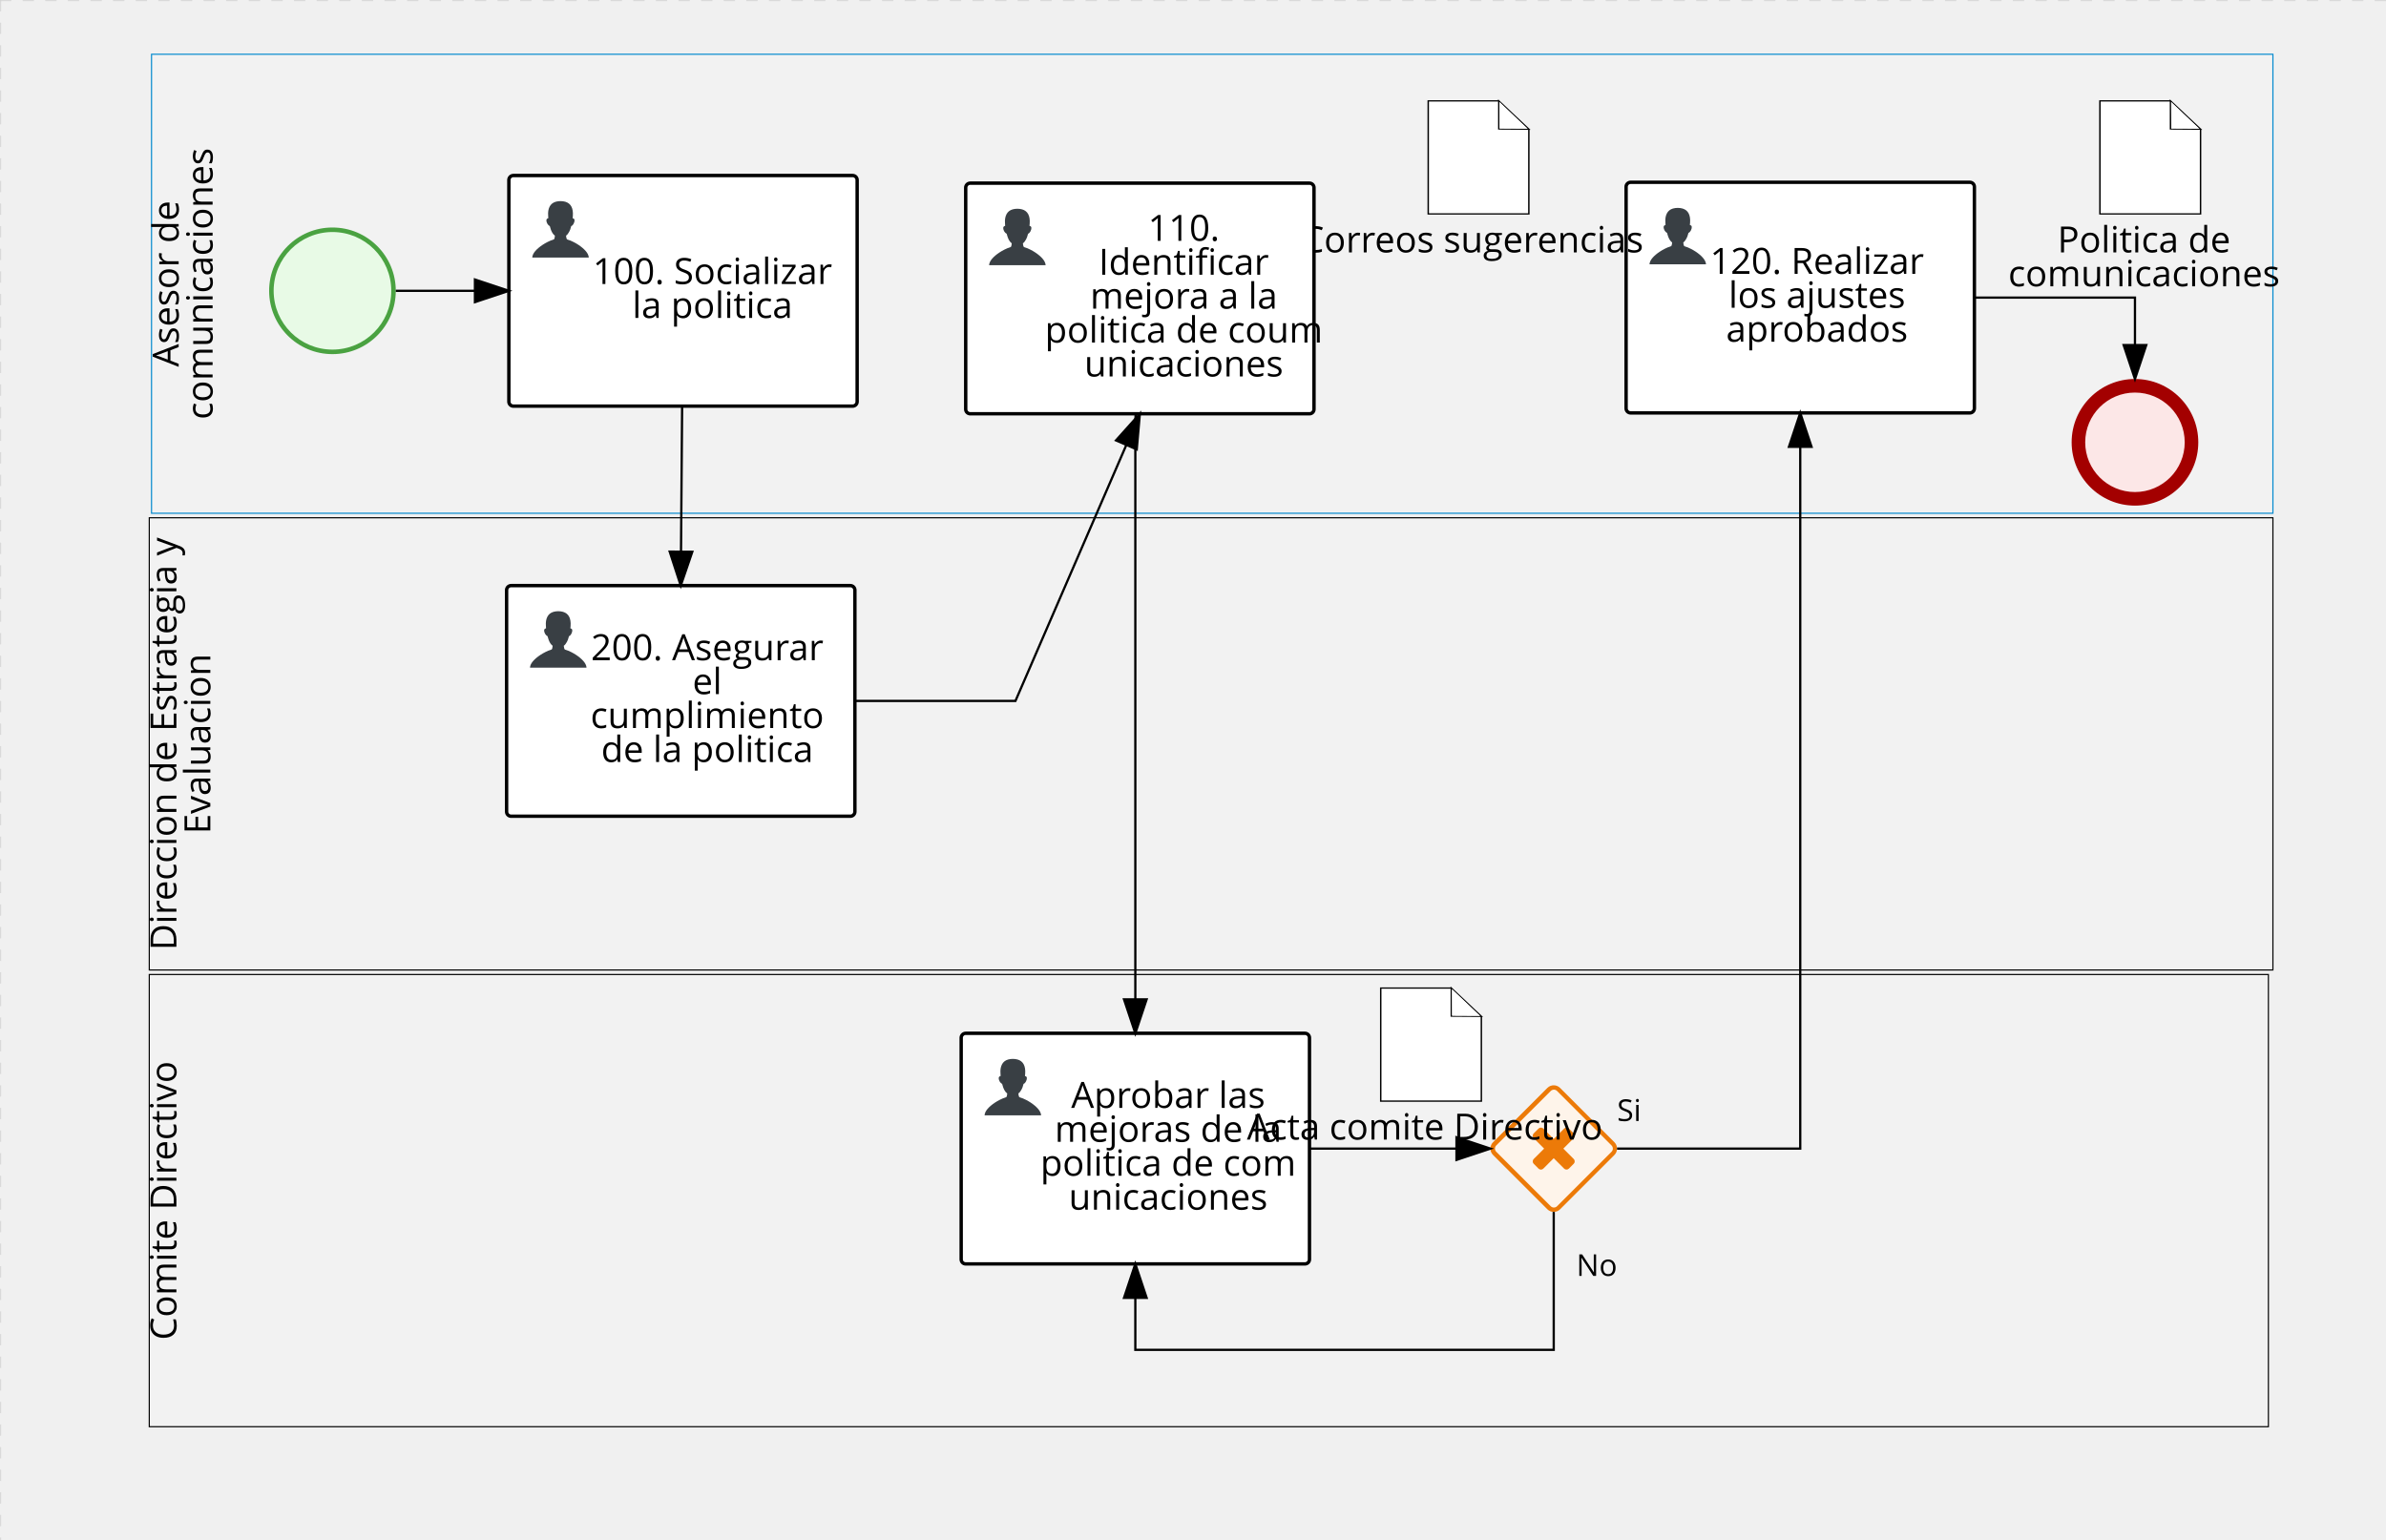
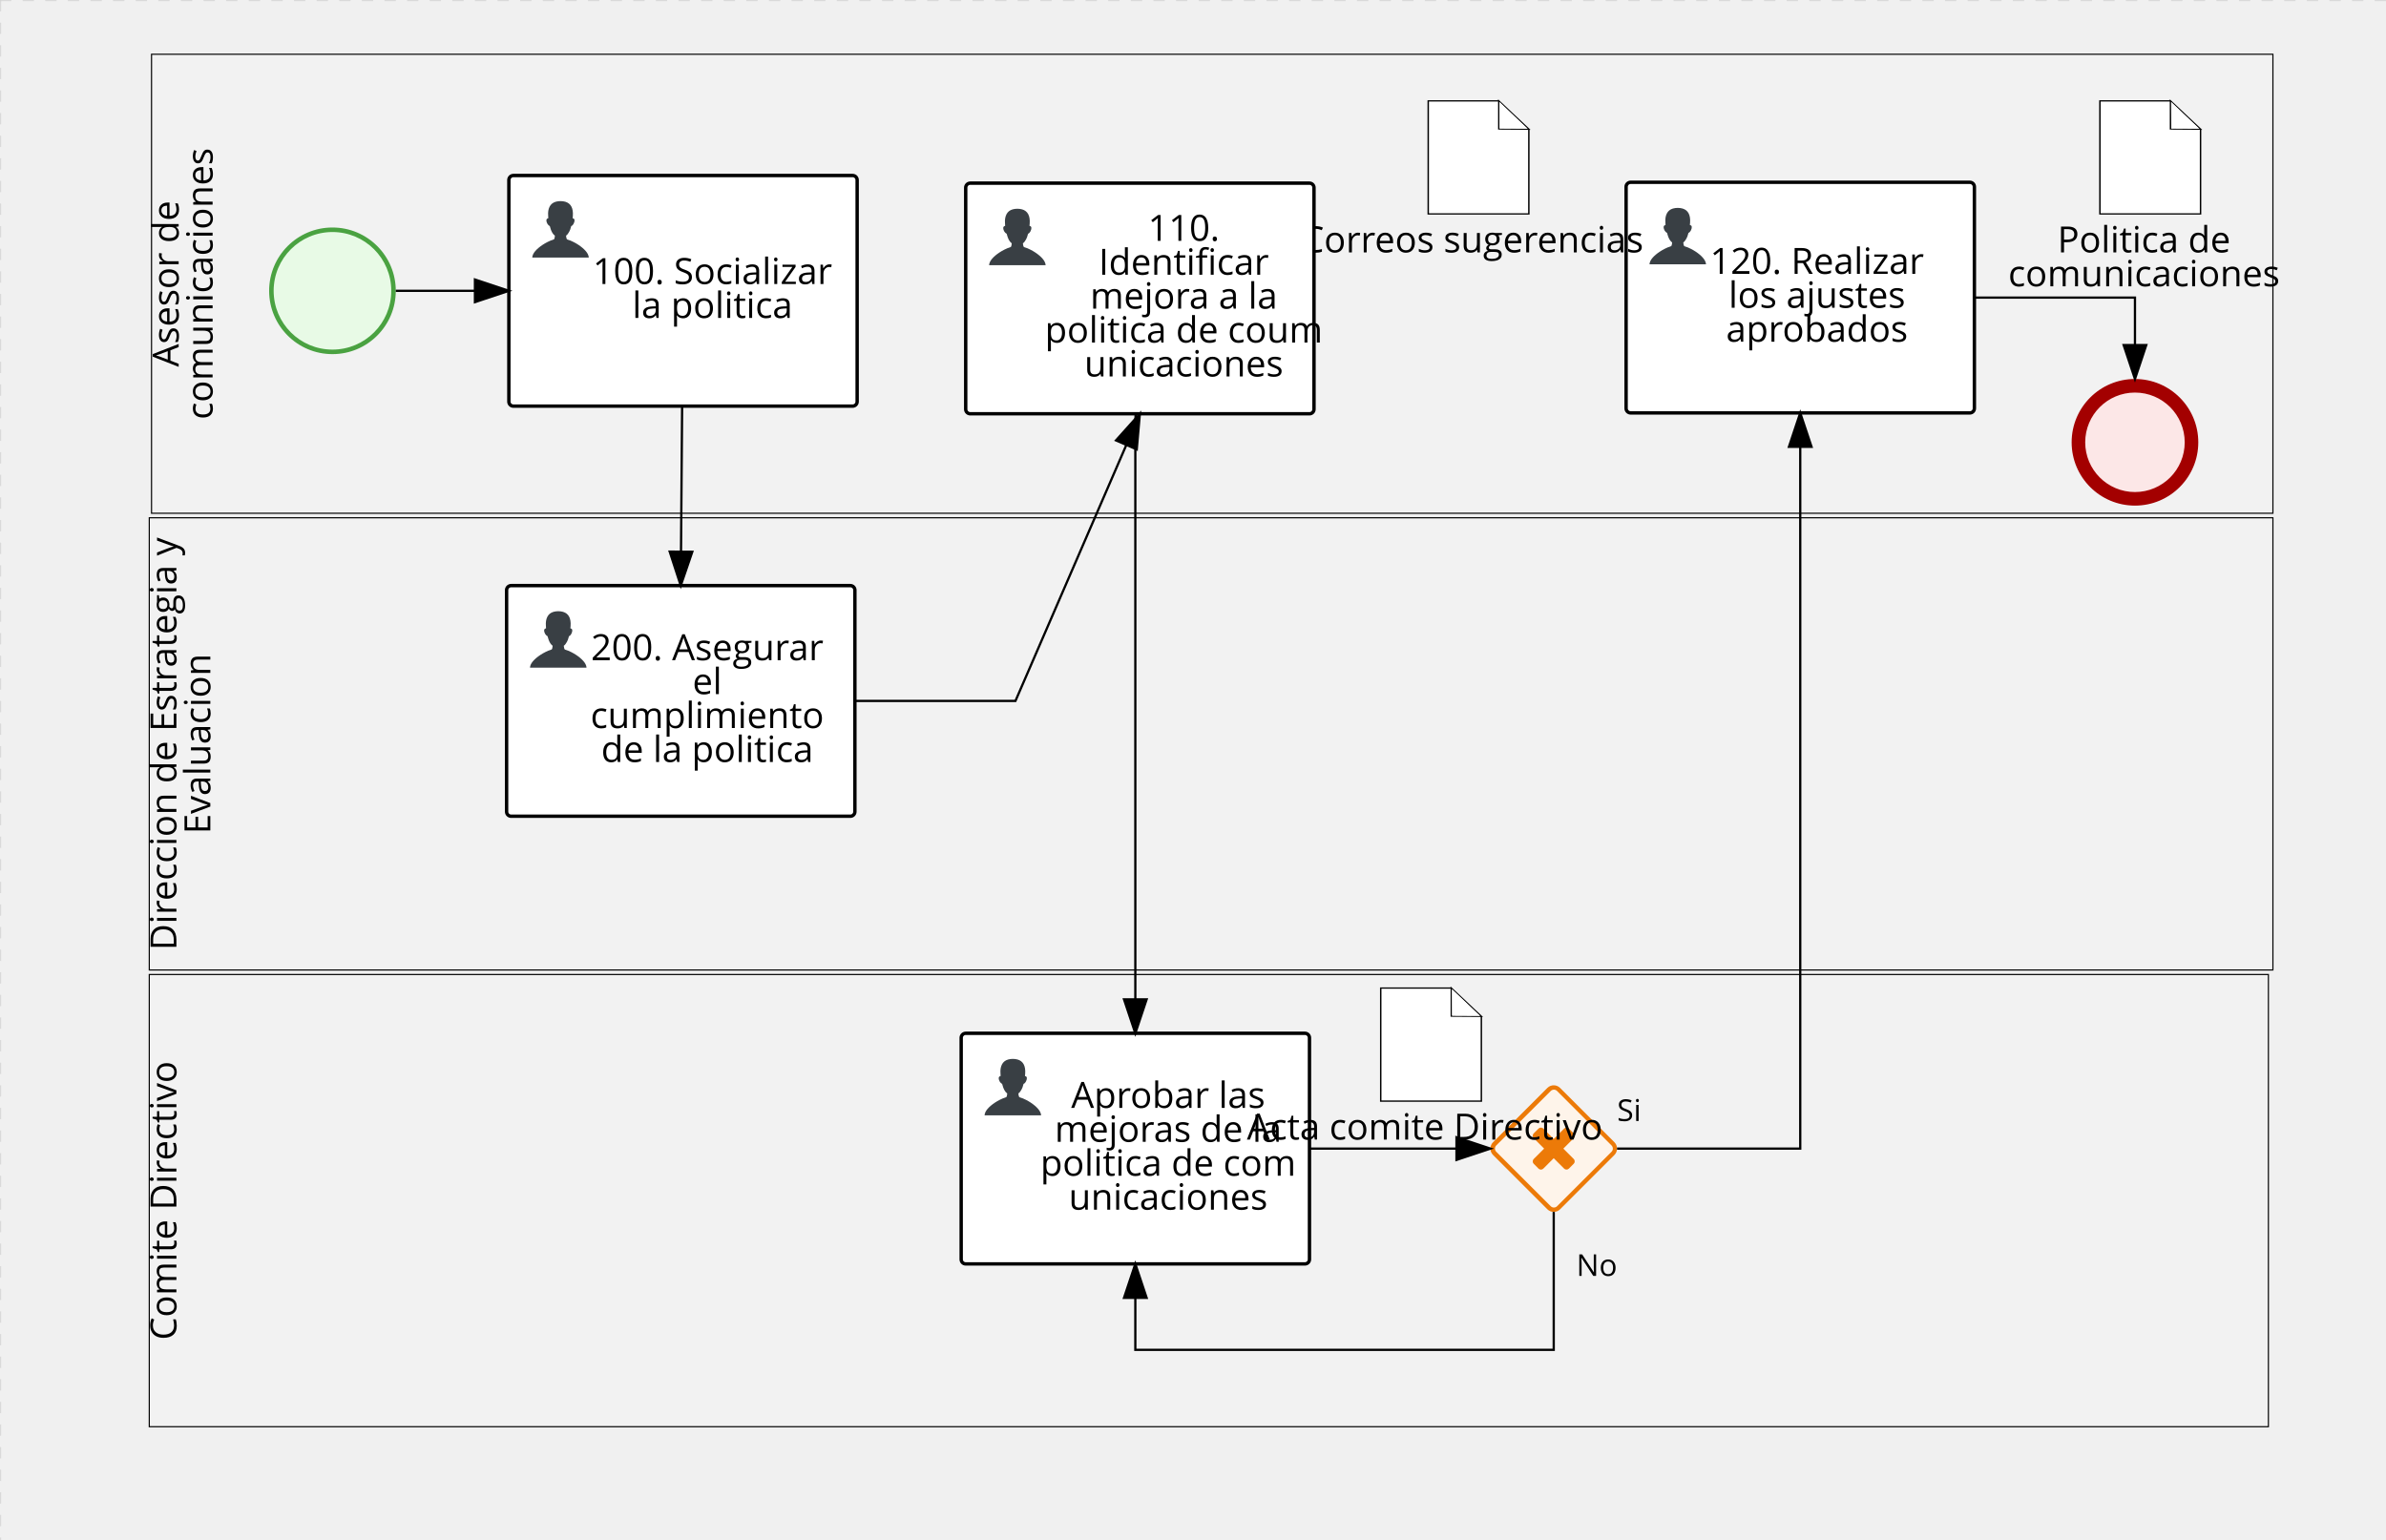
<svg xmlns="http://www.w3.org/2000/svg" version="1.1" width="1055" height="681" viewBox="0 0 1055 681">
  <defs />
  <g transform="matrix(1,0,0,1,0,0)">
    <g>
      <g>
        <g>
          <path fill="none" stroke="#d3d3d3" paint-order="fill stroke markers" d=" M 0 0 L 1200 0" stroke-miterlimit="10" stroke-opacity="0.8" stroke-dasharray="5" />
        </g>
        <g>
          <path fill="none" stroke="#d3d3d3" paint-order="fill stroke markers" d=" M 0 0 L 0 800" stroke-miterlimit="10" stroke-opacity="0.8" stroke-dasharray="5" />
        </g>
      </g>
      <g id="_052553D7-1069-4E3E-BF4C-2C32FE40EB2A" bpmn2nodeid="_052553D7-1069-4E3E-BF4C-2C32FE40EB2A" transform="matrix(1,0,0,1,66,229)">
        <g>
          <path fill="none" stroke="none" />
        </g>
        <g transform="matrix(1,0,0,1,0,0)">
          <path fill="#f2f2f2" stroke="none" id="_052553D7-1069-4E3E-BF4C-2C32FE40EB2A?shapeType=BACKGROUND" paint-order="stroke fill markers" d=" M 0 0 L 939 0 L 939 200 L 0 200 L 0 0 Z Z" />
        </g>
        <g transform="matrix(1,0,0,1,0,0)">
          <path fill="none" stroke="rgb(0,0,0)" id="_052553D7-1069-4E3E-BF4C-2C32FE40EB2A?shapeType=BORDER&amp;renderType=STROKE" paint-order="fill stroke markers" d=" M 0 0 L 939 0 L 939 200 L 0 200 L 0 0 Z Z" stroke-miterlimit="10" stroke-width="0.5" stroke-dasharray="" />
        </g>
        <g transform="matrix(-1.8369701987210297e-16,-1,1,-1.8369701987210297e-16,0,193.3789)">
          <text fill="#000000" stroke="none" font-family="Open Sans" font-size="12pt" font-style="normal" font-weight="normal" text-decoration="normal" x="93.379" y="12" text-anchor="middle" dominant-baseline="alphabetic">Direccion de Estrategia y </text>
          <text fill="#000000" stroke="none" font-family="Open Sans" font-size="12pt" font-style="normal" font-weight="normal" text-decoration="normal" x="93.379" y="27" text-anchor="middle" dominant-baseline="alphabetic">             Evaluacion             </text>
        </g>
        <g id="_7A4D09FB-145F-4D23-B7A2-E2E9EA3070AD" bpmn2nodeid="_7A4D09FB-145F-4D23-B7A2-E2E9EA3070AD" transform="matrix(1,0,0,1,158,30)">
          <g>
            <path fill="none" stroke="none" />
          </g>
          <g transform="matrix(1,0,0,1,0,0)">
            <path fill="#ffffff" stroke="none" id="_7A4D09FB-145F-4D23-B7A2-E2E9EA3070AD?shapeType=BACKGROUND" paint-order="stroke fill markers" d=" M 2 0 L 152 0 L 152 0 A 2 2 0 0 1 154 2 L 154 100 L 154 100 A 2 2 0 0 1 152 102 L 2 102 L 2 102 A 2 2 0 0 1 0 100 L 0 2 L 0 2 A 2 2 0 0 1 2 0 Z" />
          </g>
          <g transform="matrix(1,0,0,1,0,0)">
            <path fill="none" stroke="rgb(0,0,0)" id="_7A4D09FB-145F-4D23-B7A2-E2E9EA3070AD?shapeType=BORDER&amp;renderType=STROKE" paint-order="fill stroke markers" d=" M 2 0 L 152 0 L 152 0 A 2 2 0 0 1 154 2 L 154 100 L 154 100 A 2 2 0 0 1 152 102 L 2 102 L 2 102 A 2 2 0 0 1 0 100 L 0 2 L 0 2 A 2 2 0 0 1 2 0 Z" stroke-miterlimit="10" stroke-width="1.5" stroke-dasharray="" />
          </g>
          <g>
            <g transform="matrix(0.06,0,0,0.06,9.4,9.4)">
              <g transform="matrix(1,0,0,1,0,0)">
                <path fill="#393f44" stroke="none" id="_7A4D09FB-145F-4D23-B7A2-E2E9EA3070AD_task__RvU5__iZSm" paint-order="stroke fill markers" d=" M 0 0 M 16 445.21 C 16 440.869 18.784 431.129 22.001 424.217 C 35.768 394.64 77.283 359.28 129 333.084 C 144.516 325.224 157.347 319.964 167.807 317.174 C 171.932 316.074 175.729 314.414 176.525 313.363 C 178.894 310.234 180.914 302.908 181.727 294.5 L 182.5 286.5 L 178.507 283.455 C 166.303 274.146 154.284 251.678 148.04 226.5 C 145.611 216.707 145.056 215.462 142.984 215.158 C 141.703 214.97 138.083 212.243 134.939 209.099 C 123.233 197.393 116.891 177.376 121.44 166.49 C 123.002 162.751 128.155 159.01 131.75 159.004 C 134.448 159 134.471 158.603 132.914 138.788 C 130.927 113.496 134.279 92.265 143.132 74.076 C 152.232 55.38 167.569 42.882 189.049 36.66 C 210.203 30.532 237.797 30.532 258.951 36.66 C 300.042 48.563 318.958 83.806 314.955 141 C 314.32 150.075 313.624 157.788 313.409 158.14 C 313.194 158.493 314.575 159.073 316.479 159.43 C 328.929 161.766 330.986 177.018 321.496 196.621 C 316.903 206.109 309.357 214.508 304.817 215.185 C 303.023 215.453 302.293 217.146 299.943 226.5 C 296.659 239.567 294.474 245.305 287.948 257.995 C 282.491 268.606 273.035 281.109 268.108 284.229 L 264.871 286.278 L 265.518 292.889 C 266.345 301.33 268.639 309.871 270.877 312.837 C 272.067 314.415 275.002 315.79 280.063 317.139 C 291.069 320.075 303.617 325.274 321 334.102 C 369.815 358.891 410.848 393.758 425.032 422.5 C 429.07 430.682 432 440.232 432 445.21 L 432 448 L 224 448 L 16 448 L 16 445.21 Z" />
              </g>
            </g>
          </g>
          <g transform="matrix(1,0,0,1,4.04,13.68)">
            <g transform="matrix(0.04,0,0,0.04,63.36,69.12)">
              <g transform="matrix(1,0,0,1,0,0)">
                <path fill="none" stroke="none" />
              </g>
              <g transform="matrix(1,0,0,1,0,0)">
                <path fill="none" stroke="none" />
              </g>
            </g>
          </g>
          <g transform="matrix(1,0,0,1,35,21)">
            <text fill="#000000" stroke="none" font-family="Open Sans" font-size="12pt" font-style="normal" font-weight="normal" text-decoration="normal" x="53.707" y="12" text-anchor="middle" dominant-baseline="alphabetic">200. Asegurar </text>
            <text fill="#000000" stroke="none" font-family="Open Sans" font-size="12pt" font-style="normal" font-weight="normal" text-decoration="normal" x="53.707" y="27" text-anchor="middle" dominant-baseline="alphabetic">           el            </text>
            <text fill="#000000" stroke="none" font-family="Open Sans" font-size="12pt" font-style="normal" font-weight="normal" text-decoration="normal" x="53.707" y="42" text-anchor="middle" dominant-baseline="alphabetic">cumplimiento </text>
            <text fill="#000000" stroke="none" font-family="Open Sans" font-size="12pt" font-style="normal" font-weight="normal" text-decoration="normal" x="53.707" y="57" text-anchor="middle" dominant-baseline="alphabetic"> de la politica  </text>
          </g>
        </g>
      </g>
      <g transform="matrix(1,0,0,1,66,229)" />
      <g transform="matrix(1,0,0,1,224,259)" />
      <g id="_683E4396-24D7-4638-881C-E2183E5F51CE" bpmn2nodeid="_683E4396-24D7-4638-881C-E2183E5F51CE" transform="matrix(1,0,0,1,67,24)">
        <g>
          <path fill="none" stroke="none" />
        </g>
        <g transform="matrix(1,0,0,1,0,0)">
          <path fill="#f2f2f2" stroke="none" id="_683E4396-24D7-4638-881C-E2183E5F51CE?shapeType=BACKGROUND" paint-order="stroke fill markers" d=" M 0 0 L 938 0 L 938 203 L 0 203 L 0 0 Z Z" />
        </g>
        <g transform="matrix(1,0,0,1,0,0)">
-           <path fill="none" stroke="rgb(0,136,206)" id="_683E4396-24D7-4638-881C-E2183E5F51CE?shapeType=BORDER&amp;renderType=STROKE" paint-order="fill stroke markers" d=" M 0 0 L 938 0 L 938 203 L 0 203 L 0 0 Z Z" stroke-miterlimit="10" stroke-width="0.5" stroke-dasharray="" />
+           <path fill="none" stroke="rgb(0,0,0)" id="_683E4396-24D7-4638-881C-E2183E5F51CE?shapeType=BORDER&amp;renderType=STROKE" paint-order="fill stroke markers" d=" M 0 0 L 938 0 L 938 203 L 0 203 L 0 0 Z Z" stroke-miterlimit="10" stroke-width="0.5" stroke-dasharray="" />
        </g>
        <g transform="matrix(-1.8369701987210297e-16,-1,1,-1.8369701987210297e-16,0,161.5625)">
          <text fill="#000000" stroke="none" font-family="Open Sans" font-size="12pt" font-style="normal" font-weight="normal" text-decoration="normal" x="60.062" y="12" text-anchor="middle" dominant-baseline="alphabetic">     Asesor de      </text>
          <text fill="#000000" stroke="none" font-family="Open Sans" font-size="12pt" font-style="normal" font-weight="normal" text-decoration="normal" x="60.062" y="27" text-anchor="middle" dominant-baseline="alphabetic">comunicaciones</text>
        </g>
        <g id="_9BCE6AD8-8F45-4A36-9950-3890EF6B08EC" bpmn2nodeid="_9BCE6AD8-8F45-4A36-9950-3890EF6B08EC" transform="matrix(1,0,0,1,52,76.6207)">
          <g>
            <path fill="none" stroke="none" />
          </g>
          <g transform="matrix(0.125,0,0,0.125,0,0)">
            <g transform="matrix(1,0,0,1,0,0)">
              <path fill="#e8fae6" stroke="none" id="_9BCE6AD8-8F45-4A36-9950-3890EF6B08EC?shapeType=BACKGROUND" paint-order="stroke fill markers" d=" M 0 0 M 444 224 C 444 263.9 434.2 300.8 414.4 334.5 C 394.7 368.2 368 394.9 334.4 414.5 C 300.8 434.1 263.9 444 224 444 C 184.1 444 147.2 434.2 113.5 414.4 C 79.8 394.7 53.1 368 33.5 334.4 C 13.9 300.8 4 263.9 4 224 C 4 184.1 13.8 147.2 33.6 113.5 C 53.4 79.8 80.1 53.1 113.6 33.5 C 147.1 13.9 184.1 4 224 4 C 263.9 4 300.8 13.8 334.5 33.6 C 368.2 53.4 394.9 80.1 414.5 113.6 C 434.1 147.1 444 184.1 444 224 Z" />
            </g>
            <g>
              <g transform="matrix(1,0,0,1,0,0)">
                <g transform="matrix(1,0,0,1,0,0)">
                  <path fill="rgb(74,162,65)" stroke="none" id="_9BCE6AD8-8F45-4A36-9950-3890EF6B08EC?shapeType=BORDER&amp;renderType=FILL" paint-order="stroke fill markers" d=" M 0 0 M 224 0 C 100.3 0 0 100.3 0 224 C 0 347.7 100.3 448 224 448 C 347.7 448 448 347.7 448 224 C 448 100.3 347.7 0 224 0 Z M 0 0 M 224 432 C 109.1 432 16 338.9 16 224 C 16 109.1 109.1 16 224 16 C 338.9 16 432 109.1 432 224 C 432 338.9 338.9 432 224 432 Z" />
                </g>
              </g>
            </g>
          </g>
          <g transform="matrix(1,0,0,1,28,61)" />
        </g>
        <g id="_7D7F32C1-9C47-42F1-9FDC-F3C386D269F0" bpmn2nodeid="_7D7F32C1-9C47-42F1-9FDC-F3C386D269F0" transform="matrix(1,0,0,1,158,53.6207)">
          <g>
            <path fill="none" stroke="none" />
          </g>
          <g transform="matrix(1,0,0,1,0,0)">
            <path fill="#ffffff" stroke="none" id="_7D7F32C1-9C47-42F1-9FDC-F3C386D269F0?shapeType=BACKGROUND" paint-order="stroke fill markers" d=" M 2 0 L 152 0 L 152 0 A 2 2 0 0 1 154 2 L 154 100 L 154 100 A 2 2 0 0 1 152 102 L 2 102 L 2 102 A 2 2 0 0 1 0 100 L 0 2 L 0 2 A 2 2 0 0 1 2 0 Z" />
          </g>
          <g transform="matrix(1,0,0,1,0,0)">
            <path fill="none" stroke="rgb(0,0,0)" id="_7D7F32C1-9C47-42F1-9FDC-F3C386D269F0?shapeType=BORDER&amp;renderType=STROKE" paint-order="fill stroke markers" d=" M 2 0 L 152 0 L 152 0 A 2 2 0 0 1 154 2 L 154 100 L 154 100 A 2 2 0 0 1 152 102 L 2 102 L 2 102 A 2 2 0 0 1 0 100 L 0 2 L 0 2 A 2 2 0 0 1 2 0 Z" stroke-miterlimit="10" stroke-width="1.5" stroke-dasharray="" />
          </g>
          <g>
            <g transform="matrix(0.06,0,0,0.06,9.4,9.4)">
              <g transform="matrix(1,0,0,1,0,0)">
                <path fill="#393f44" stroke="none" id="_7D7F32C1-9C47-42F1-9FDC-F3C386D269F0_task__RvU5__iZSm" paint-order="stroke fill markers" d=" M 0 0 M 16 445.21 C 16 440.869 18.784 431.129 22.001 424.217 C 35.768 394.64 77.283 359.28 129 333.084 C 144.516 325.224 157.347 319.964 167.807 317.174 C 171.932 316.074 175.729 314.414 176.525 313.363 C 178.894 310.234 180.914 302.908 181.727 294.5 L 182.5 286.5 L 178.507 283.455 C 166.303 274.146 154.284 251.678 148.04 226.5 C 145.611 216.707 145.056 215.462 142.984 215.158 C 141.703 214.97 138.083 212.243 134.939 209.099 C 123.233 197.393 116.891 177.376 121.44 166.49 C 123.002 162.751 128.155 159.01 131.75 159.004 C 134.448 159 134.471 158.603 132.914 138.788 C 130.927 113.496 134.279 92.265 143.132 74.076 C 152.232 55.38 167.569 42.882 189.049 36.66 C 210.203 30.532 237.797 30.532 258.951 36.66 C 300.042 48.563 318.958 83.806 314.955 141 C 314.32 150.075 313.624 157.788 313.409 158.14 C 313.194 158.493 314.575 159.073 316.479 159.43 C 328.929 161.766 330.986 177.018 321.496 196.621 C 316.903 206.109 309.357 214.508 304.817 215.185 C 303.023 215.453 302.293 217.146 299.943 226.5 C 296.659 239.567 294.474 245.305 287.948 257.995 C 282.491 268.606 273.035 281.109 268.108 284.229 L 264.871 286.278 L 265.518 292.889 C 266.345 301.33 268.639 309.871 270.877 312.837 C 272.067 314.415 275.002 315.79 280.063 317.139 C 291.069 320.075 303.617 325.274 321 334.102 C 369.815 358.891 410.848 393.758 425.032 422.5 C 429.07 430.682 432 440.232 432 445.21 L 432 448 L 224 448 L 16 448 L 16 445.21 Z" />
              </g>
            </g>
          </g>
          <g transform="matrix(1,0,0,1,4.04,13.68)">
            <g transform="matrix(0.04,0,0,0.04,63.36,69.12)">
              <g transform="matrix(1,0,0,1,0,0)">
                <path fill="none" stroke="none" />
              </g>
              <g transform="matrix(1,0,0,1,0,0)">
                <path fill="none" stroke="none" />
              </g>
            </g>
          </g>
          <g transform="matrix(1,0,0,1,35,36)">
            <text fill="#000000" stroke="none" font-family="Open Sans" font-size="12pt" font-style="normal" font-weight="normal" text-decoration="normal" x="55.016" y="12" text-anchor="middle" dominant-baseline="alphabetic">100. Socializar </text>
            <text fill="#000000" stroke="none" font-family="Open Sans" font-size="12pt" font-style="normal" font-weight="normal" text-decoration="normal" x="55.016" y="27" text-anchor="middle" dominant-baseline="alphabetic">    la politica     </text>
          </g>
        </g>
        <g id="_716ACD6B-4B34-4F81-AA9F-79049DC80C13" bpmn2nodeid="_716ACD6B-4B34-4F81-AA9F-79049DC80C13" transform="matrix(1,0,0,1,652,56.6207)">
          <g>
            <path fill="none" stroke="none" />
          </g>
          <g transform="matrix(1,0,0,1,0,0)">
            <path fill="#ffffff" stroke="none" id="_716ACD6B-4B34-4F81-AA9F-79049DC80C13?shapeType=BACKGROUND" paint-order="stroke fill markers" d=" M 2 0 L 152 0 L 152 0 A 2 2 0 0 1 154 2 L 154 100 L 154 100 A 2 2 0 0 1 152 102 L 2 102 L 2 102 A 2 2 0 0 1 0 100 L 0 2 L 0 2 A 2 2 0 0 1 2 0 Z" />
          </g>
          <g transform="matrix(1,0,0,1,0,0)">
            <path fill="none" stroke="rgb(0,0,0)" id="_716ACD6B-4B34-4F81-AA9F-79049DC80C13?shapeType=BORDER&amp;renderType=STROKE" paint-order="fill stroke markers" d=" M 2 0 L 152 0 L 152 0 A 2 2 0 0 1 154 2 L 154 100 L 154 100 A 2 2 0 0 1 152 102 L 2 102 L 2 102 A 2 2 0 0 1 0 100 L 0 2 L 0 2 A 2 2 0 0 1 2 0 Z" stroke-miterlimit="10" stroke-width="1.5" stroke-dasharray="" />
          </g>
          <g>
            <g transform="matrix(0.06,0,0,0.06,9.4,9.4)">
              <g transform="matrix(1,0,0,1,0,0)">
                <path fill="#393f44" stroke="none" id="_716ACD6B-4B34-4F81-AA9F-79049DC80C13_task__RvU5__iZSm" paint-order="stroke fill markers" d=" M 0 0 M 16 445.21 C 16 440.869 18.784 431.129 22.001 424.217 C 35.768 394.64 77.283 359.28 129 333.084 C 144.516 325.224 157.347 319.964 167.807 317.174 C 171.932 316.074 175.729 314.414 176.525 313.363 C 178.894 310.234 180.914 302.908 181.727 294.5 L 182.5 286.5 L 178.507 283.455 C 166.303 274.146 154.284 251.678 148.04 226.5 C 145.611 216.707 145.056 215.462 142.984 215.158 C 141.703 214.97 138.083 212.243 134.939 209.099 C 123.233 197.393 116.891 177.376 121.44 166.49 C 123.002 162.751 128.155 159.01 131.75 159.004 C 134.448 159 134.471 158.603 132.914 138.788 C 130.927 113.496 134.279 92.265 143.132 74.076 C 152.232 55.38 167.569 42.882 189.049 36.66 C 210.203 30.532 237.797 30.532 258.951 36.66 C 300.042 48.563 318.958 83.806 314.955 141 C 314.32 150.075 313.624 157.788 313.409 158.14 C 313.194 158.493 314.575 159.073 316.479 159.43 C 328.929 161.766 330.986 177.018 321.496 196.621 C 316.903 206.109 309.357 214.508 304.817 215.185 C 303.023 215.453 302.293 217.146 299.943 226.5 C 296.659 239.567 294.474 245.305 287.948 257.995 C 282.491 268.606 273.035 281.109 268.108 284.229 L 264.871 286.278 L 265.518 292.889 C 266.345 301.33 268.639 309.871 270.877 312.837 C 272.067 314.415 275.002 315.79 280.063 317.139 C 291.069 320.075 303.617 325.274 321 334.102 C 369.815 358.891 410.848 393.758 425.032 422.5 C 429.07 430.682 432 440.232 432 445.21 L 432 448 L 224 448 L 16 448 L 16 445.21 Z" />
              </g>
            </g>
          </g>
          <g transform="matrix(1,0,0,1,4.04,13.68)">
            <g transform="matrix(0.04,0,0,0.04,63.36,69.12)">
              <g transform="matrix(1,0,0,1,0,0)">
                <path fill="none" stroke="none" />
              </g>
              <g transform="matrix(1,0,0,1,0,0)">
                <path fill="none" stroke="none" />
              </g>
            </g>
          </g>
          <g transform="matrix(1,0,0,1,35,28.5)">
            <text fill="#000000" stroke="none" font-family="Open Sans" font-size="12pt" font-style="normal" font-weight="normal" text-decoration="normal" x="49.395" y="12" text-anchor="middle" dominant-baseline="alphabetic">120. Realizar </text>
            <text fill="#000000" stroke="none" font-family="Open Sans" font-size="12pt" font-style="normal" font-weight="normal" text-decoration="normal" x="49.395" y="27" text-anchor="middle" dominant-baseline="alphabetic">  los ajustes   </text>
            <text fill="#000000" stroke="none" font-family="Open Sans" font-size="12pt" font-style="normal" font-weight="normal" text-decoration="normal" x="49.395" y="42" text-anchor="middle" dominant-baseline="alphabetic">  aprobados  </text>
          </g>
        </g>
        <g id="_64CD727A-D03E-4E92-826F-889B03A87023" bpmn2nodeid="_64CD727A-D03E-4E92-826F-889B03A87023" transform="matrix(1,0,0,1,559,20.6207)">
          <g>
            <path fill="none" stroke="none" />
          </g>
          <g transform="matrix(0.09070081,0,0,0.08169935,0,0)">
            <g transform="matrix(1,0,0,1,0,0)">
              <path fill="rgb(255,255,255)" stroke="rgb(0,0,0)" id="_64CD727A-D03E-4E92-826F-889B03A87023?shapeType=BORDER&amp;renderType=STROKE" paint-order="fill stroke markers" d=" M 0 0 M 404.814 0 L 60.736 0 L 60.736 612 L 551.263 612 L 551.263 153 Z M 0 0 M 404.814 0 L 551.263 153 L 404.788 151.859 Z" stroke-miterlimit="10" stroke-width="7" stroke-dasharray="0" />
            </g>
            <g transform="matrix(1,0,0,1,0,0)">
              <path fill="#ffffff" stroke="none" id="_64CD727A-D03E-4E92-826F-889B03A87023_dataObject__pwOi" paint-order="stroke fill markers" d=" M 0 0 M 407.78 5.025 L 408.622 150.153 L 545.916 151 Z" />
            </g>
          </g>
          <g transform="matrix(1,0,0,1,-50.66406,55)">
            <text fill="#000000" stroke="none" font-family="Open Sans" font-size="12pt" font-style="normal" font-weight="normal" text-decoration="normal" x="75.664" y="12" text-anchor="middle" dominant-baseline="alphabetic">Correos sugerencias</text>
          </g>
        </g>
        <g id="_D098BB1C-6F67-476C-869F-080389B52E2E" bpmn2nodeid="_D098BB1C-6F67-476C-869F-080389B52E2E" transform="matrix(1,0,0,1,849,143.6207)">
          <g>
            <path fill="none" stroke="none" />
          </g>
          <g transform="matrix(0.125,0,0,0.125,0,0)">
            <g transform="matrix(1,0,0,1,0,0)">
              <path fill="#fce7e7" stroke="none" id="_D098BB1C-6F67-476C-869F-080389B52E2E?shapeType=BACKGROUND" paint-order="stroke fill markers" d=" M 0 0 M 444 224 C 444 263.9 434.2 300.8 414.4 334.5 C 394.7 368.2 368 394.9 334.4 414.5 C 300.8 434.1 263.9 444 224 444 C 184.1 444 147.2 434.2 113.5 414.4 C 79.8 394.7 53.1 368 33.5 334.4 C 13.9 300.8 4 263.9 4 224 C 4 184.1 13.8 147.2 33.6 113.5 C 53.4 79.8 80.1 53.1 113.6 33.5 C 147.1 13.9 184.1 4 224 4 C 263.9 4 300.8 13.8 334.5 33.6 C 368.2 53.4 394.9 80.1 414.5 113.6 C 434.1 147.1 444 184.1 444 224 Z" />
            </g>
            <g>
              <g transform="matrix(1,0,0,1,0,0)">
                <g transform="matrix(1,0,0,1,0,0)">
                  <path fill="rgb(163,0,0)" stroke="none" id="_D098BB1C-6F67-476C-869F-080389B52E2E?shapeType=BORDER&amp;renderType=FILL" paint-order="stroke fill markers" d=" M 0 0 M 224 0 C 100.3 0 0 100.3 0 224 C 0 347.7 100.3 448 224 448 C 347.7 448 448 347.7 448 224 C 448 100.3 347.7 0 224 0 Z M 0 0 M 224 400 C 126.8 400 48 321.2 48 224 C 48 126.8 126.8 48 224 48 C 321.2 48 400 126.8 400 224 C 400 321.2 321.2 400 224 400 Z" />
                </g>
              </g>
            </g>
          </g>
          <g transform="matrix(1,0,0,1,28,61)" />
        </g>
        <g id="_34BA5B85-F052-43C5-828B-BEC20A0C34EE" bpmn2nodeid="_34BA5B85-F052-43C5-828B-BEC20A0C34EE" transform="matrix(1,0,0,1,856,20.6207)">
          <g>
            <path fill="none" stroke="none" />
          </g>
          <g transform="matrix(0.09070081,0,0,0.08169935,0,0)">
            <g transform="matrix(1,0,0,1,0,0)">
              <path fill="rgb(255,255,255)" stroke="rgb(0,0,0)" id="_34BA5B85-F052-43C5-828B-BEC20A0C34EE?shapeType=BORDER&amp;renderType=STROKE" paint-order="fill stroke markers" d=" M 0 0 M 404.814 0 L 60.736 0 L 60.736 612 L 551.263 612 L 551.263 153 Z M 0 0 M 404.814 0 L 551.263 153 L 404.788 151.859 Z" stroke-miterlimit="10" stroke-width="7" stroke-dasharray="0" />
            </g>
            <g transform="matrix(1,0,0,1,0,0)">
              <path fill="#ffffff" stroke="none" id="_34BA5B85-F052-43C5-828B-BEC20A0C34EE_dataObject__pwOi" paint-order="stroke fill markers" d=" M 0 0 M 407.78 5.025 L 408.622 150.153 L 545.916 151 Z" />
            </g>
          </g>
          <g transform="matrix(1,0,0,1,-35.0625,55)">
            <text fill="#000000" stroke="none" font-family="Open Sans" font-size="12pt" font-style="normal" font-weight="normal" text-decoration="normal" x="60.062" y="12" text-anchor="middle" dominant-baseline="alphabetic">    Politica de      </text>
            <text fill="#000000" stroke="none" font-family="Open Sans" font-size="12pt" font-style="normal" font-weight="normal" text-decoration="normal" x="60.062" y="27" text-anchor="middle" dominant-baseline="alphabetic">comunicaciones</text>
          </g>
        </g>
        <g id="_BBF194CB-5DEC-4867-922F-7F6BB99A938A" bpmn2nodeid="_BBF194CB-5DEC-4867-922F-7F6BB99A938A" transform="matrix(1,0,0,1,360,57)">
          <g>
            <path fill="none" stroke="none" />
          </g>
          <g transform="matrix(1,0,0,1,0,0)">
            <path fill="#ffffff" stroke="none" id="_BBF194CB-5DEC-4867-922F-7F6BB99A938A?shapeType=BACKGROUND" paint-order="stroke fill markers" d=" M 2 0 L 152 0 L 152 0 A 2 2 0 0 1 154 2 L 154 100 L 154 100 A 2 2 0 0 1 152 102 L 2 102 L 2 102 A 2 2 0 0 1 0 100 L 0 2 L 0 2 A 2 2 0 0 1 2 0 Z" />
          </g>
          <g transform="matrix(1,0,0,1,0,0)">
            <path fill="none" stroke="rgb(0,0,0)" id="_BBF194CB-5DEC-4867-922F-7F6BB99A938A?shapeType=BORDER&amp;renderType=STROKE" paint-order="fill stroke markers" d=" M 2 0 L 152 0 L 152 0 A 2 2 0 0 1 154 2 L 154 100 L 154 100 A 2 2 0 0 1 152 102 L 2 102 L 2 102 A 2 2 0 0 1 0 100 L 0 2 L 0 2 A 2 2 0 0 1 2 0 Z" stroke-miterlimit="10" stroke-width="1.5" stroke-dasharray="" />
          </g>
          <g>
            <g transform="matrix(0.06,0,0,0.06,9.4,9.4)">
              <g transform="matrix(1,0,0,1,0,0)">
                <path fill="#393f44" stroke="none" id="_BBF194CB-5DEC-4867-922F-7F6BB99A938A_task__RvU5__iZSm" paint-order="stroke fill markers" d=" M 0 0 M 16 445.21 C 16 440.869 18.784 431.129 22.001 424.217 C 35.768 394.64 77.283 359.28 129 333.084 C 144.516 325.224 157.347 319.964 167.807 317.174 C 171.932 316.074 175.729 314.414 176.525 313.363 C 178.894 310.234 180.914 302.908 181.727 294.5 L 182.5 286.5 L 178.507 283.455 C 166.303 274.146 154.284 251.678 148.04 226.5 C 145.611 216.707 145.056 215.462 142.984 215.158 C 141.703 214.97 138.083 212.243 134.939 209.099 C 123.233 197.393 116.891 177.376 121.44 166.49 C 123.002 162.751 128.155 159.01 131.75 159.004 C 134.448 159 134.471 158.603 132.914 138.788 C 130.927 113.496 134.279 92.265 143.132 74.076 C 152.232 55.38 167.569 42.882 189.049 36.66 C 210.203 30.532 237.797 30.532 258.951 36.66 C 300.042 48.563 318.958 83.806 314.955 141 C 314.32 150.075 313.624 157.788 313.409 158.14 C 313.194 158.493 314.575 159.073 316.479 159.43 C 328.929 161.766 330.986 177.018 321.496 196.621 C 316.903 206.109 309.357 214.508 304.817 215.185 C 303.023 215.453 302.293 217.146 299.943 226.5 C 296.659 239.567 294.474 245.305 287.948 257.995 C 282.491 268.606 273.035 281.109 268.108 284.229 L 264.871 286.278 L 265.518 292.889 C 266.345 301.33 268.639 309.871 270.877 312.837 C 272.067 314.415 275.002 315.79 280.063 317.139 C 291.069 320.075 303.617 325.274 321 334.102 C 369.815 358.891 410.848 393.758 425.032 422.5 C 429.07 430.682 432 440.232 432 445.21 L 432 448 L 224 448 L 16 448 L 16 445.21 Z" />
              </g>
            </g>
          </g>
          <g transform="matrix(1,0,0,1,4.04,13.68)">
            <g transform="matrix(0.04,0,0,0.04,63.36,69.12)">
              <g transform="matrix(1,0,0,1,0,0)">
                <path fill="none" stroke="none" />
              </g>
              <g transform="matrix(1,0,0,1,0,0)">
                <path fill="none" stroke="none" />
              </g>
            </g>
          </g>
          <g transform="matrix(1,0,0,1,35,13.5)">
            <text fill="#000000" stroke="none" font-family="Open Sans" font-size="12pt" font-style="normal" font-weight="normal" text-decoration="normal" x="61.426" y="12" text-anchor="middle" dominant-baseline="alphabetic">          110.            </text>
            <text fill="#000000" stroke="none" font-family="Open Sans" font-size="12pt" font-style="normal" font-weight="normal" text-decoration="normal" x="61.426" y="27" text-anchor="middle" dominant-baseline="alphabetic">     Identificar      </text>
            <text fill="#000000" stroke="none" font-family="Open Sans" font-size="12pt" font-style="normal" font-weight="normal" text-decoration="normal" x="61.426" y="42" text-anchor="middle" dominant-baseline="alphabetic">    mejora a la      </text>
            <text fill="#000000" stroke="none" font-family="Open Sans" font-size="12pt" font-style="normal" font-weight="normal" text-decoration="normal" x="61.426" y="57" text-anchor="middle" dominant-baseline="alphabetic">politica de coum</text>
            <text fill="#000000" stroke="none" font-family="Open Sans" font-size="12pt" font-style="normal" font-weight="normal" text-decoration="normal" x="61.426" y="72" text-anchor="middle" dominant-baseline="alphabetic">    unicaciones    </text>
          </g>
        </g>
      </g>
      <g id="_80AEDE34-9D5A-4714-9B0C-65FD503B0CC7" bpmn2nodeid="_80AEDE34-9D5A-4714-9B0C-65FD503B0CC7" transform="matrix(1,0,0,1,0,0)">
        <g>
          <path fill="none" stroke="rgb(0,0,0)" paint-order="fill stroke markers" d=" M 175 128.621 L 210 128.621" stroke-miterlimit="10" stroke-dasharray="" />
        </g>
        <g transform="matrix(1,0,0,1,175,128.6207)" />
        <g transform="matrix(6.123233995736766e-17,1,-1,6.123233995736766e-17,225,123.6207)">
          <path fill="rgb(0,0,0)" stroke="rgb(0,0,0)" paint-order="fill stroke markers" d=" M 10 15 L 0 15 L 5 0 Z" stroke-miterlimit="10" stroke-dasharray="" />
        </g>
        <g transform="matrix(1,0,0,1,175,118.6207)" />
      </g>
      <g id="_8E1C7E33-CCC3-4C6C-AD18-059E3169FE93" bpmn2nodeid="_8E1C7E33-CCC3-4C6C-AD18-059E3169FE93">
        <g>
          <path fill="none" stroke="rgb(0,0,0)" paint-order="fill stroke markers" d=" M 301.609 179.621 L 301.115 244" stroke-miterlimit="10" stroke-dasharray="" />
        </g>
        <g transform="matrix(1,0,0,1,301.6088,179.6207)" />
        <g transform="matrix(-0.9999706,-0.007669703,0.007669703,-0.9999706,305.9999,259.0383)">
          <path fill="rgb(0,0,0)" stroke="rgb(0,0,0)" paint-order="fill stroke markers" d=" M 10 15 L 0 15 L 5 0 Z" stroke-miterlimit="10" stroke-dasharray="" />
        </g>
        <g transform="matrix(1,0,0,1,310.9997,219.2337)" />
      </g>
      <g id="_1AE8F272-DC2C-4989-B97D-0E2D83493E28" bpmn2nodeid="_1AE8F272-DC2C-4989-B97D-0E2D83493E28" transform="matrix(1,0,0,1,0,0)">
        <g>
          <path fill="none" stroke="rgb(0,0,0)" paint-order="fill stroke markers" d=" M 873 131.621 L 901 131.621 L 944 131.621 L 944 152.621" stroke-miterlimit="10" stroke-dasharray="" />
        </g>
        <g transform="matrix(1,0,0,1,873,131.6207)" />
        <g transform="matrix(-1,1.2246467991473532e-16,-1.2246467991473532e-16,-1,949,167.6207)">
          <path fill="rgb(0,0,0)" stroke="rgb(0,0,0)" paint-order="fill stroke markers" d=" M 10 15 L 0 15 L 5 0 Z" stroke-miterlimit="10" stroke-dasharray="" />
        </g>
        <g transform="matrix(1,0,0,1,873,121.6207)" />
      </g>
      <g transform="matrix(1,0,0,1,67,24)" />
      <g transform="matrix(1,0,0,1,119,100.6207)" />
      <g transform="matrix(1,0,0,1,225,77.6207)" />
      <g transform="matrix(1,0,0,1,719,80.6207)" />
      <g transform="matrix(1,0,0,1,626,44.6207)" />
      <g transform="matrix(1,0,0,1,916,167.6207)" />
      <g transform="matrix(1,0,0,1,923,44.6207)" />
      <g id="_95C4B31B-A944-4D56-B132-67904788E197" bpmn2nodeid="_95C4B31B-A944-4D56-B132-67904788E197">
        <g>
          <path fill="none" stroke="rgb(0,0,0)" paint-order="fill stroke markers" d=" M 378 310 L 449 310 L 498.039 196.765" stroke-miterlimit="10" stroke-dasharray="" />
        </g>
        <g transform="matrix(1,0,0,1,378,310)" />
        <g transform="matrix(0.9176435,0.3974047,-0.3974047,0.9176435,499.4118,181.013)">
          <path fill="rgb(0,0,0)" stroke="rgb(0,0,0)" paint-order="fill stroke markers" d=" M 10 15 L 0 15 L 5 0 Z" stroke-miterlimit="10" stroke-dasharray="" />
        </g>
        <g transform="matrix(1,0,0,1,378,300)" />
      </g>
      <g transform="matrix(1,0,0,1,427,81)" />
      <g id="_CBB95CE4-E17D-42EF-8D2E-250970B6A5EA" bpmn2nodeid="_CBB95CE4-E17D-42EF-8D2E-250970B6A5EA" transform="matrix(1,0,0,1,66,431)">
        <g>
          <path fill="none" stroke="none" />
        </g>
        <g transform="matrix(1,0,0,1,0,0)">
          <path fill="#f2f2f2" stroke="none" id="_CBB95CE4-E17D-42EF-8D2E-250970B6A5EA?shapeType=BACKGROUND" paint-order="stroke fill markers" d=" M 0 0 L 937 0 L 937 200 L 0 200 L 0 0 Z Z" />
        </g>
        <g transform="matrix(1,0,0,1,0,0)">
          <path fill="none" stroke="rgb(0,0,0)" id="_CBB95CE4-E17D-42EF-8D2E-250970B6A5EA?shapeType=BORDER&amp;renderType=STROKE" paint-order="fill stroke markers" d=" M 0 0 L 937 0 L 937 200 L 0 200 L 0 0 Z Z" stroke-miterlimit="10" stroke-width="0.5" stroke-dasharray="" />
        </g>
        <g transform="matrix(-1.8369701987210297e-16,-1,1,-1.8369701987210297e-16,0,161.6797)">
          <text fill="#000000" stroke="none" font-family="Open Sans" font-size="12pt" font-style="normal" font-weight="normal" text-decoration="normal" x="61.68" y="12" text-anchor="middle" dominant-baseline="alphabetic">Comite Directivo</text>
        </g>
        <g id="_5D49EE7E-2540-4519-88F3-D8C42D0C8EC1" bpmn2nodeid="_5D49EE7E-2540-4519-88F3-D8C42D0C8EC1" transform="matrix(1,0,0,1,359,26)">
          <g>
            <path fill="none" stroke="none" />
          </g>
          <g transform="matrix(1,0,0,1,0,0)">
            <path fill="#ffffff" stroke="none" id="_5D49EE7E-2540-4519-88F3-D8C42D0C8EC1?shapeType=BACKGROUND" paint-order="stroke fill markers" d=" M 2 0 L 152 0 L 152 0 A 2 2 0 0 1 154 2 L 154 100 L 154 100 A 2 2 0 0 1 152 102 L 2 102 L 2 102 A 2 2 0 0 1 0 100 L 0 2 L 0 2 A 2 2 0 0 1 2 0 Z" />
          </g>
          <g transform="matrix(1,0,0,1,0,0)">
            <path fill="none" stroke="rgb(0,0,0)" id="_5D49EE7E-2540-4519-88F3-D8C42D0C8EC1?shapeType=BORDER&amp;renderType=STROKE" paint-order="fill stroke markers" d=" M 2 0 L 152 0 L 152 0 A 2 2 0 0 1 154 2 L 154 100 L 154 100 A 2 2 0 0 1 152 102 L 2 102 L 2 102 A 2 2 0 0 1 0 100 L 0 2 L 0 2 A 2 2 0 0 1 2 0 Z" stroke-miterlimit="10" stroke-width="1.5" stroke-dasharray="" />
          </g>
          <g>
            <g transform="matrix(0.06,0,0,0.06,9.4,9.4)">
              <g transform="matrix(1,0,0,1,0,0)">
                <path fill="#393f44" stroke="none" id="_5D49EE7E-2540-4519-88F3-D8C42D0C8EC1_task__RvU5__iZSm" paint-order="stroke fill markers" d=" M 0 0 M 16 445.21 C 16 440.869 18.784 431.129 22.001 424.217 C 35.768 394.64 77.283 359.28 129 333.084 C 144.516 325.224 157.347 319.964 167.807 317.174 C 171.932 316.074 175.729 314.414 176.525 313.363 C 178.894 310.234 180.914 302.908 181.727 294.5 L 182.5 286.5 L 178.507 283.455 C 166.303 274.146 154.284 251.678 148.04 226.5 C 145.611 216.707 145.056 215.462 142.984 215.158 C 141.703 214.97 138.083 212.243 134.939 209.099 C 123.233 197.393 116.891 177.376 121.44 166.49 C 123.002 162.751 128.155 159.01 131.75 159.004 C 134.448 159 134.471 158.603 132.914 138.788 C 130.927 113.496 134.279 92.265 143.132 74.076 C 152.232 55.38 167.569 42.882 189.049 36.66 C 210.203 30.532 237.797 30.532 258.951 36.66 C 300.042 48.563 318.958 83.806 314.955 141 C 314.32 150.075 313.624 157.788 313.409 158.14 C 313.194 158.493 314.575 159.073 316.479 159.43 C 328.929 161.766 330.986 177.018 321.496 196.621 C 316.903 206.109 309.357 214.508 304.817 215.185 C 303.023 215.453 302.293 217.146 299.943 226.5 C 296.659 239.567 294.474 245.305 287.948 257.995 C 282.491 268.606 273.035 281.109 268.108 284.229 L 264.871 286.278 L 265.518 292.889 C 266.345 301.33 268.639 309.871 270.877 312.837 C 272.067 314.415 275.002 315.79 280.063 317.139 C 291.069 320.075 303.617 325.274 321 334.102 C 369.815 358.891 410.848 393.758 425.032 422.5 C 429.07 430.682 432 440.232 432 445.21 L 432 448 L 224 448 L 16 448 L 16 445.21 Z" />
              </g>
            </g>
          </g>
          <g transform="matrix(1,0,0,1,4.04,13.68)">
            <g transform="matrix(0.04,0,0,0.04,63.36,69.12)">
              <g transform="matrix(1,0,0,1,0,0)">
                <path fill="none" stroke="none" />
              </g>
              <g transform="matrix(1,0,0,1,0,0)">
                <path fill="none" stroke="none" />
              </g>
            </g>
          </g>
          <g transform="matrix(1,0,0,1,35,21)">
            <text fill="#000000" stroke="none" font-family="Open Sans" font-size="12pt" font-style="normal" font-weight="normal" text-decoration="normal" x="56.516" y="12" text-anchor="middle" dominant-baseline="alphabetic">   Aprobar las    </text>
            <text fill="#000000" stroke="none" font-family="Open Sans" font-size="12pt" font-style="normal" font-weight="normal" text-decoration="normal" x="56.516" y="27" text-anchor="middle" dominant-baseline="alphabetic"> mejoras de la  </text>
            <text fill="#000000" stroke="none" font-family="Open Sans" font-size="12pt" font-style="normal" font-weight="normal" text-decoration="normal" x="56.516" y="42" text-anchor="middle" dominant-baseline="alphabetic">politica de com</text>
            <text fill="#000000" stroke="none" font-family="Open Sans" font-size="12pt" font-style="normal" font-weight="normal" text-decoration="normal" x="56.516" y="57" text-anchor="middle" dominant-baseline="alphabetic">   unicaciones   </text>
          </g>
        </g>
        <g id="_1558BDCB-9061-4402-9BD1-C3B16DC715E6" bpmn2nodeid="_1558BDCB-9061-4402-9BD1-C3B16DC715E6" transform="matrix(1,0,0,1,593,49)">
          <g>
            <path fill="none" stroke="none" />
          </g>
          <g transform="matrix(0.125,0,0,0.125,0,0)">
            <g transform="matrix(1,0,0,1,0,0)">
              <path fill="#fef4ea" stroke="none" id="_1558BDCB-9061-4402-9BD1-C3B16DC715E6?shapeType=BACKGROUND" paint-order="stroke fill markers" d=" M 0 0 M 224.4 4.3 C 216.4 4.3 208.4 7.3 202.3 13.4 L 13.5 202.2 C 1.3 214.4 1.3 234.2 13.5 246.4 L 202.2 435.1 C 208.3 441.2 216.4 444.2 224.3 444.2 C 232.2 444.2 240.3 441.2 246.4 435.1 L 435.1 246.4 C 447.3 234.2 447.3 214.4 435.1 202.2 L 246.5 13.4 C 240.4 7.3 232.4 4.3 224.4 4.3 L 224.4 4.3 Z" />
            </g>
            <g>
              <g transform="matrix(1,0,0,1,0,0)">
                <g transform="matrix(1,0,0,1,0,0)">
                  <path fill="rgb(236,122,8)" stroke="none" id="_1558BDCB-9061-4402-9BD1-C3B16DC715E6?shapeType=BORDER&amp;renderType=FILL" paint-order="stroke fill markers" d=" M 0 0 M 20.8 212.7 L 213.3 20.2 C 219.6 13.9 229.7 13.9 235.9 20.2 L 428.4 212.7 C 434.7 219 434.7 229.1 428.4 235.3 L 235.9 427.8 C 229.6 434.1 219.5 434.1 213.3 427.8 L 20.8 235.3 C 14.5 229.1 14.5 218.9 20.8 212.7 L 20.8 212.7 Z M 0 0 M 0 224 C 0 232.1 3.1 240.3 9.3 246.5 L 201.5 438.7 C 213.9 451.1 234.1 451.1 246.5 438.7 L 438.7 246.5 C 444.9 240.3 448 232.1 448 224 C 448 215.9 444.9 207.7 438.7 201.5 L 246.5 9.3 C 234.1 -3.1 213.9 -3.1 201.5 9.3 L 9.3 201.5 C 3.1 207.7 0 215.9 0 224 L 0 224 Z" />
                </g>
              </g>
            </g>
            <g>
              <g transform="matrix(1,0,0,1,0,0)">
                <g transform="matrix(1,0,0,1,0,0)">
                  <path fill="#ec7a08" stroke="none" id="_1558BDCB-9061-4402-9BD1-C3B16DC715E6_exclusive" paint-order="stroke fill markers" d=" M 0 0 M 298.2 269.2 C 298.2 272.6 297.1 275.3 294.7 277.7 L 277.7 294.7 C 275.3 297.1 272.6 298.2 269.2 298.2 C 265.8 298.2 263.1 297.1 260.7 294.7 L 224 258 L 187.2 294.8 C 184.8 297.2 182.1 298.3 178.7 298.3 C 175.3 298.3 172.6 297.2 170.2 294.8 L 153.2 277.8 C 150.8 275.4 149.7 272.7 149.7 269.3 C 149.7 265.9 150.8 263.2 153.2 260.8 L 190 224 L 153.2 187.2 C 150.8 184.8 149.7 182 149.7 178.7 C 149.7 175.3 150.8 172.5 153.2 170.2 L 170.2 153.2 C 172.6 150.8 175.3 149.7 178.7 149.7 C 182.1 149.7 184.8 150.8 187.2 153.2 L 224 190 L 260.8 153.2 C 263.2 150.8 265.9 149.7 269.3 149.7 C 272.7 149.7 275.4 150.8 277.8 153.2 L 294.8 170.2 C 297.2 172.5 298.3 175.3 298.3 178.7 C 298.3 182 297.2 184.8 294.8 187.2 L 258 224 L 294.8 260.8 C 297.1 263.1 298.2 265.9 298.2 269.2 Z" />
                </g>
              </g>
            </g>
          </g>
          <g transform="matrix(1,0,0,1,28,61)" />
        </g>
        <g id="_5D5B81CC-BB5E-4346-82E8-E06537D447A3" bpmn2nodeid="_5D5B81CC-BB5E-4346-82E8-E06537D447A3" transform="matrix(1,0,0,1,539,6)">
          <g>
            <path fill="none" stroke="none" />
          </g>
          <g transform="matrix(0.09070081,0,0,0.08169935,0,0)">
            <g transform="matrix(1,0,0,1,0,0)">
              <path fill="rgb(255,255,255)" stroke="rgb(0,0,0)" id="_5D5B81CC-BB5E-4346-82E8-E06537D447A3?shapeType=BORDER&amp;renderType=STROKE" paint-order="fill stroke markers" d=" M 0 0 M 404.814 0 L 60.736 0 L 60.736 612 L 551.263 612 L 551.263 153 Z M 0 0 M 404.814 0 L 551.263 153 L 404.788 151.859 Z" stroke-miterlimit="10" stroke-width="7" stroke-dasharray="0" />
            </g>
            <g transform="matrix(1,0,0,1,0,0)">
              <path fill="#ffffff" stroke="none" id="_5D5B81CC-BB5E-4346-82E8-E06537D447A3_dataObject__pwOi" paint-order="stroke fill markers" d=" M 0 0 M 407.78 5.025 L 408.622 150.153 L 545.916 151 Z" />
            </g>
          </g>
          <g transform="matrix(1,0,0,1,-53.66406,55)">
            <text fill="#000000" stroke="none" font-family="Open Sans" font-size="12pt" font-style="normal" font-weight="normal" text-decoration="normal" x="78.664" y="12" text-anchor="middle" dominant-baseline="alphabetic">Acta comite Directivo</text>
          </g>
        </g>
      </g>
      <g id="_2C904015-1895-413A-A867-69D3E6DEF1C7" bpmn2nodeid="_2C904015-1895-413A-A867-69D3E6DEF1C7">
        <g>
          <path fill="none" stroke="rgb(0,0,0)" paint-order="fill stroke markers" d=" M 502.145 183 L 502 187 L 502 442" stroke-miterlimit="10" stroke-dasharray="" />
        </g>
        <g transform="matrix(1,0,0,1,502.1455,183)" />
        <g transform="matrix(-1,1.2246467991473532e-16,-1.2246467991473532e-16,-1,507,457)">
          <path fill="rgb(0,0,0)" stroke="rgb(0,0,0)" paint-order="fill stroke markers" d=" M 10 15 L 0 15 L 5 0 Z" stroke-miterlimit="10" stroke-dasharray="" />
        </g>
        <g transform="matrix(1,0,0,1,511.9934,184.6366)" />
      </g>
      <g id="_1FB9F5B6-9A34-4613-8D63-24C5CED4FE6E" bpmn2nodeid="_1FB9F5B6-9A34-4613-8D63-24C5CED4FE6E" transform="matrix(1,0,0,1,0,0)">
        <g>
          <path fill="none" stroke="rgb(0,0,0)" paint-order="fill stroke markers" d=" M 687 536 L 687 597 L 502 597 L 502 574" stroke-miterlimit="10" stroke-dasharray="" />
        </g>
        <g transform="matrix(1,0,0,1,687,536)" />
        <g transform="matrix(1,0,0,1,497,559)">
          <path fill="rgb(0,0,0)" stroke="rgb(0,0,0)" paint-order="fill stroke markers" d=" M 10 15 L 0 15 L 5 0 Z" stroke-miterlimit="10" stroke-dasharray="" />
        </g>
        <g transform="matrix(1,0,0,1,697,555.5)">
          <text fill="#000000" stroke="none" font-family="Open Sans" font-size="10pt" font-style="normal" font-weight="normal" text-decoration="normal" x="0" y="8.8" text-anchor="start" dominant-baseline="alphabetic">No            </text>
        </g>
      </g>
      <g id="_F806060D-5B23-4D82-9124-2CA90751211B" bpmn2nodeid="_F806060D-5B23-4D82-9124-2CA90751211B" transform="matrix(1,0,0,1,0,0)">
        <g>
          <path fill="none" stroke="rgb(0,0,0)" paint-order="fill stroke markers" d=" M 579 508 L 644 508" stroke-miterlimit="10" stroke-dasharray="" />
        </g>
        <g transform="matrix(1,0,0,1,579,508)" />
        <g transform="matrix(6.123233995736766e-17,1,-1,6.123233995736766e-17,659,503)">
          <path fill="rgb(0,0,0)" stroke="rgb(0,0,0)" paint-order="fill stroke markers" d=" M 10 15 L 0 15 L 5 0 Z" stroke-miterlimit="10" stroke-dasharray="" />
        </g>
        <g transform="matrix(1,0,0,1,579,498)" />
      </g>
      <g id="_91ED8A45-4690-4587-B417-04D707C1268E" bpmn2nodeid="_91ED8A45-4690-4587-B417-04D707C1268E">
        <g>
          <path fill="none" stroke="rgb(0,0,0)" paint-order="fill stroke markers" d=" M 715 508 L 796 508 L 796 197.621" stroke-miterlimit="10" stroke-dasharray="" />
        </g>
        <g transform="matrix(1,0,0,1,715,508)" />
        <g transform="matrix(1,0,0,1,791,182.6207)">
          <path fill="rgb(0,0,0)" stroke="rgb(0,0,0)" paint-order="fill stroke markers" d=" M 10 15 L 0 15 L 5 0 Z" stroke-miterlimit="10" stroke-dasharray="" />
        </g>
        <g transform="matrix(1,0,0,1,715,487)">
          <text fill="#000000" stroke="none" font-family="Open Sans" font-size="10pt" font-style="normal" font-weight="normal" text-decoration="normal" x="0" y="8.8" text-anchor="start" dominant-baseline="alphabetic">Si                    </text>
        </g>
      </g>
      <g transform="matrix(1,0,0,1,66,431)" />
      <g transform="matrix(1,0,0,1,425,457)" />
      <g transform="matrix(1,0,0,1,659,480)" />
      <g transform="matrix(1,0,0,1,605,437)" />
    </g>
  </g>
</svg>
